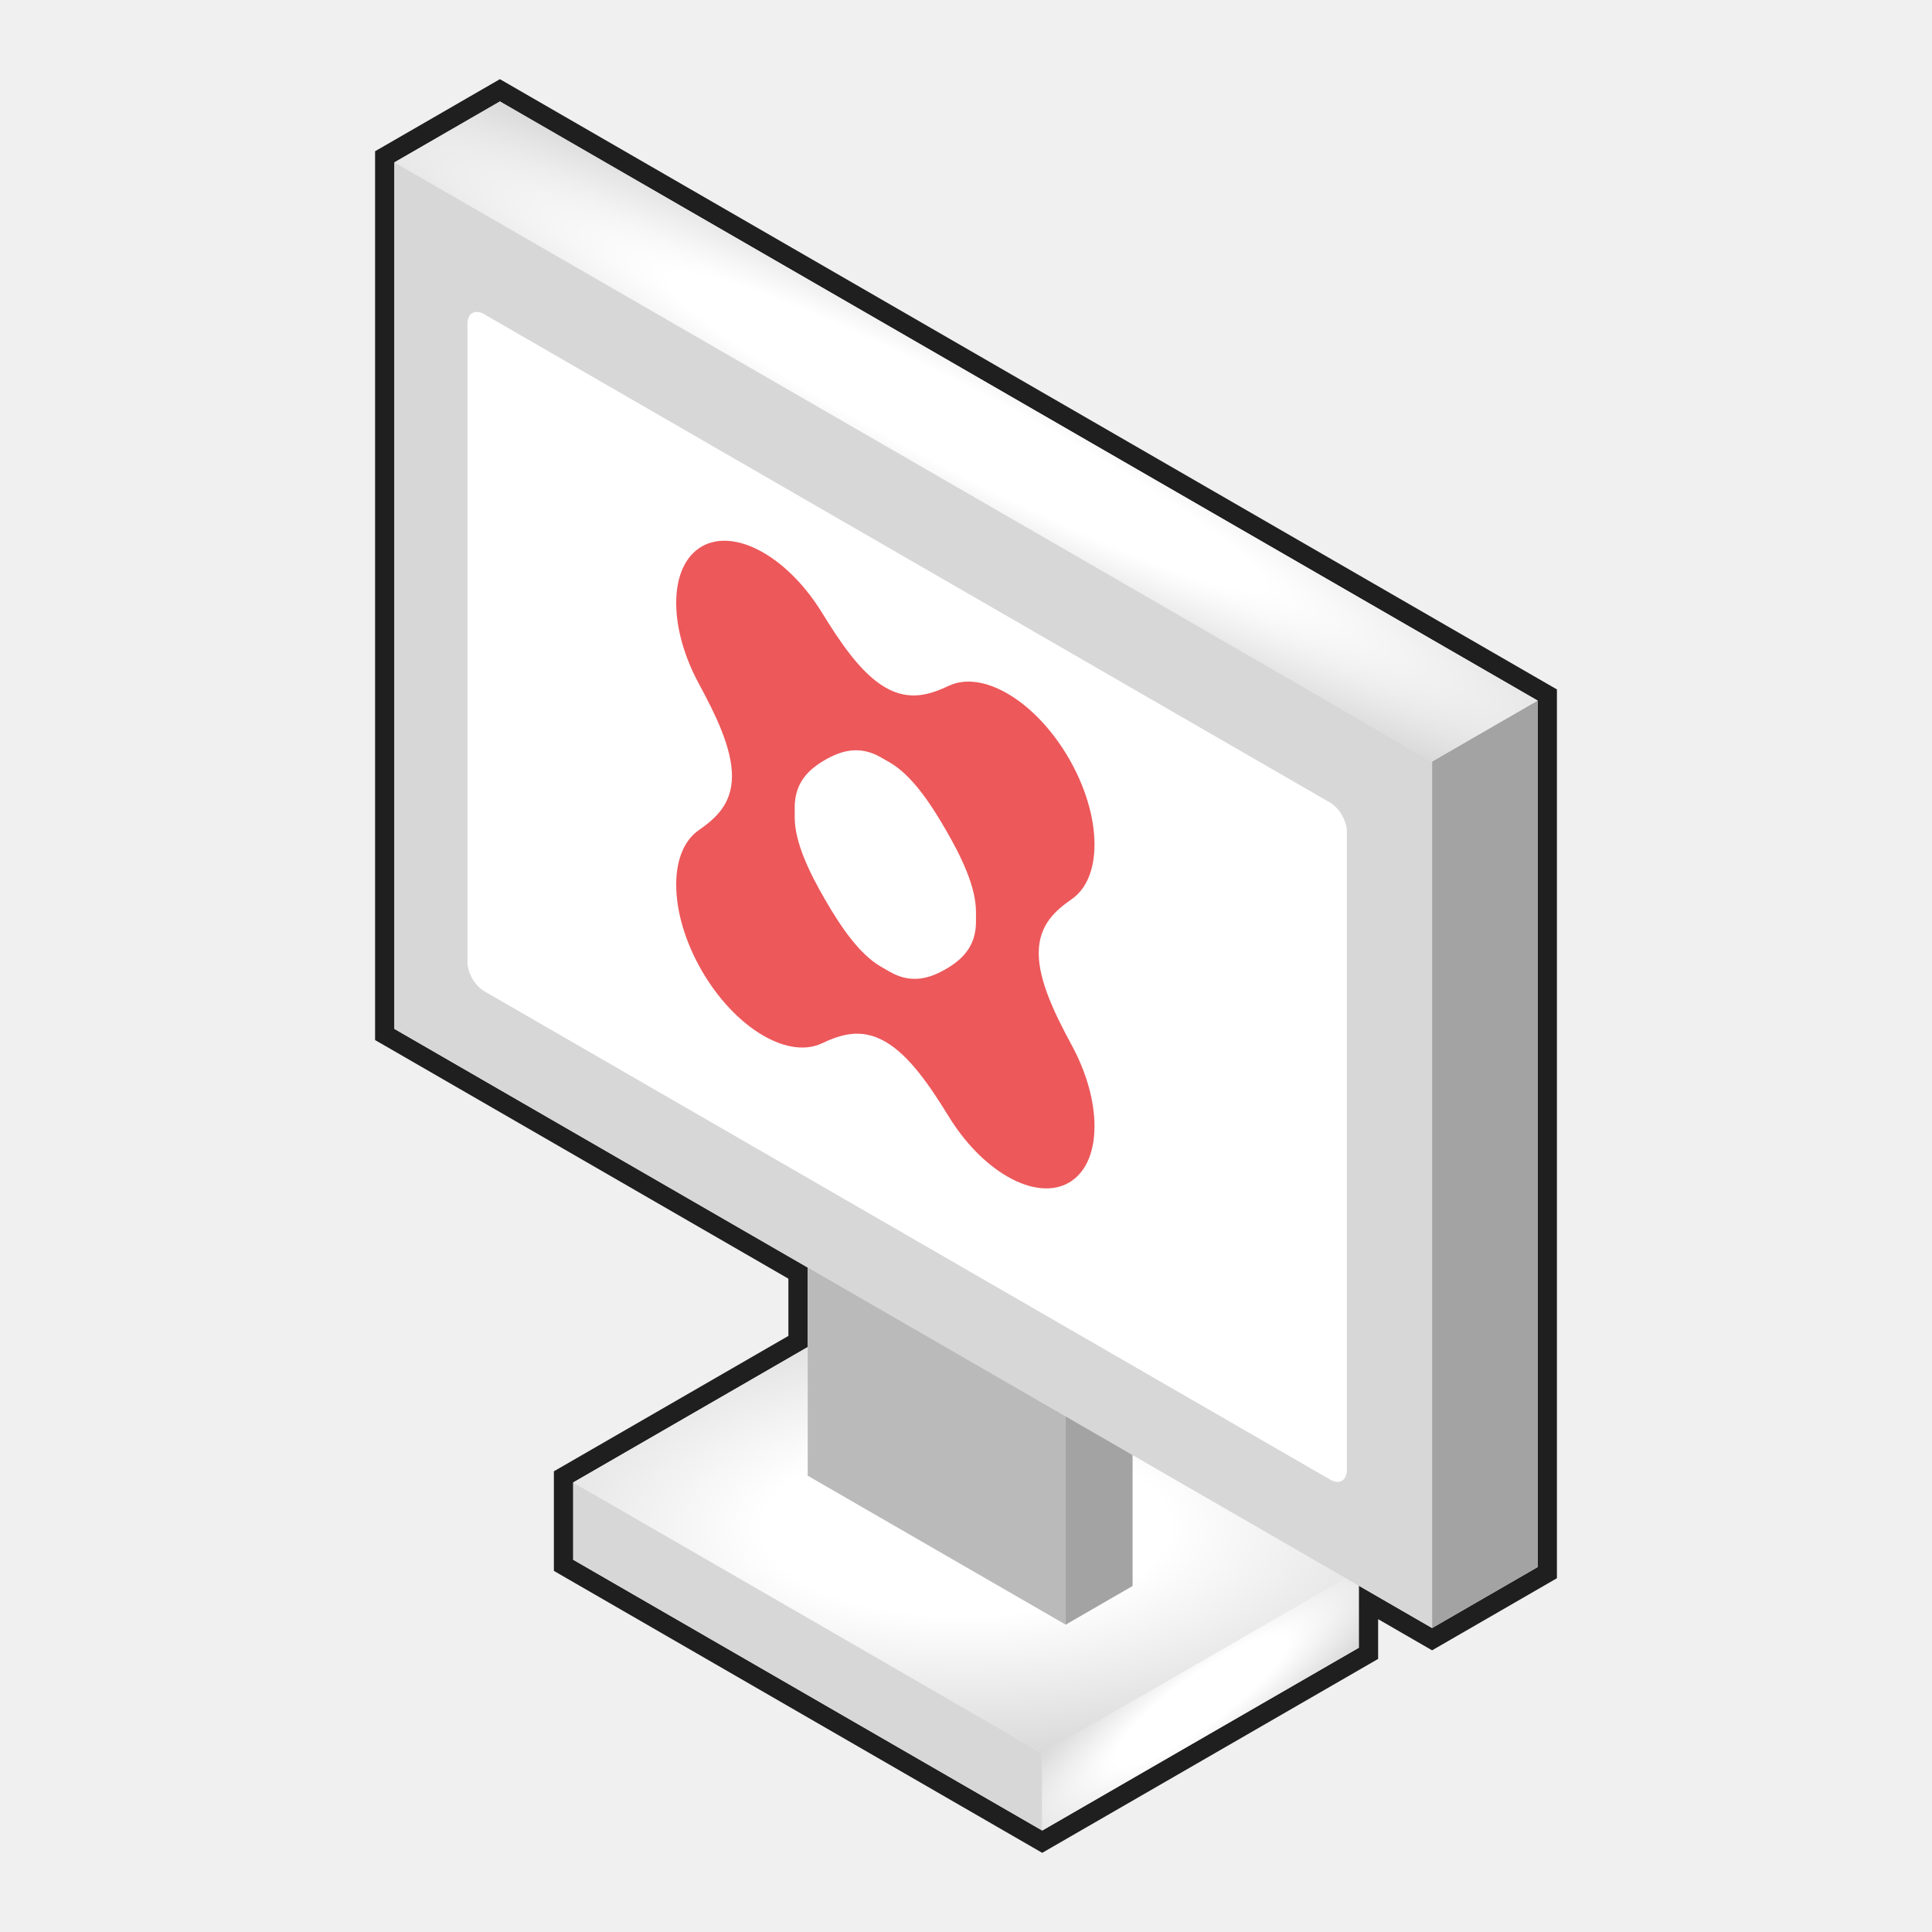
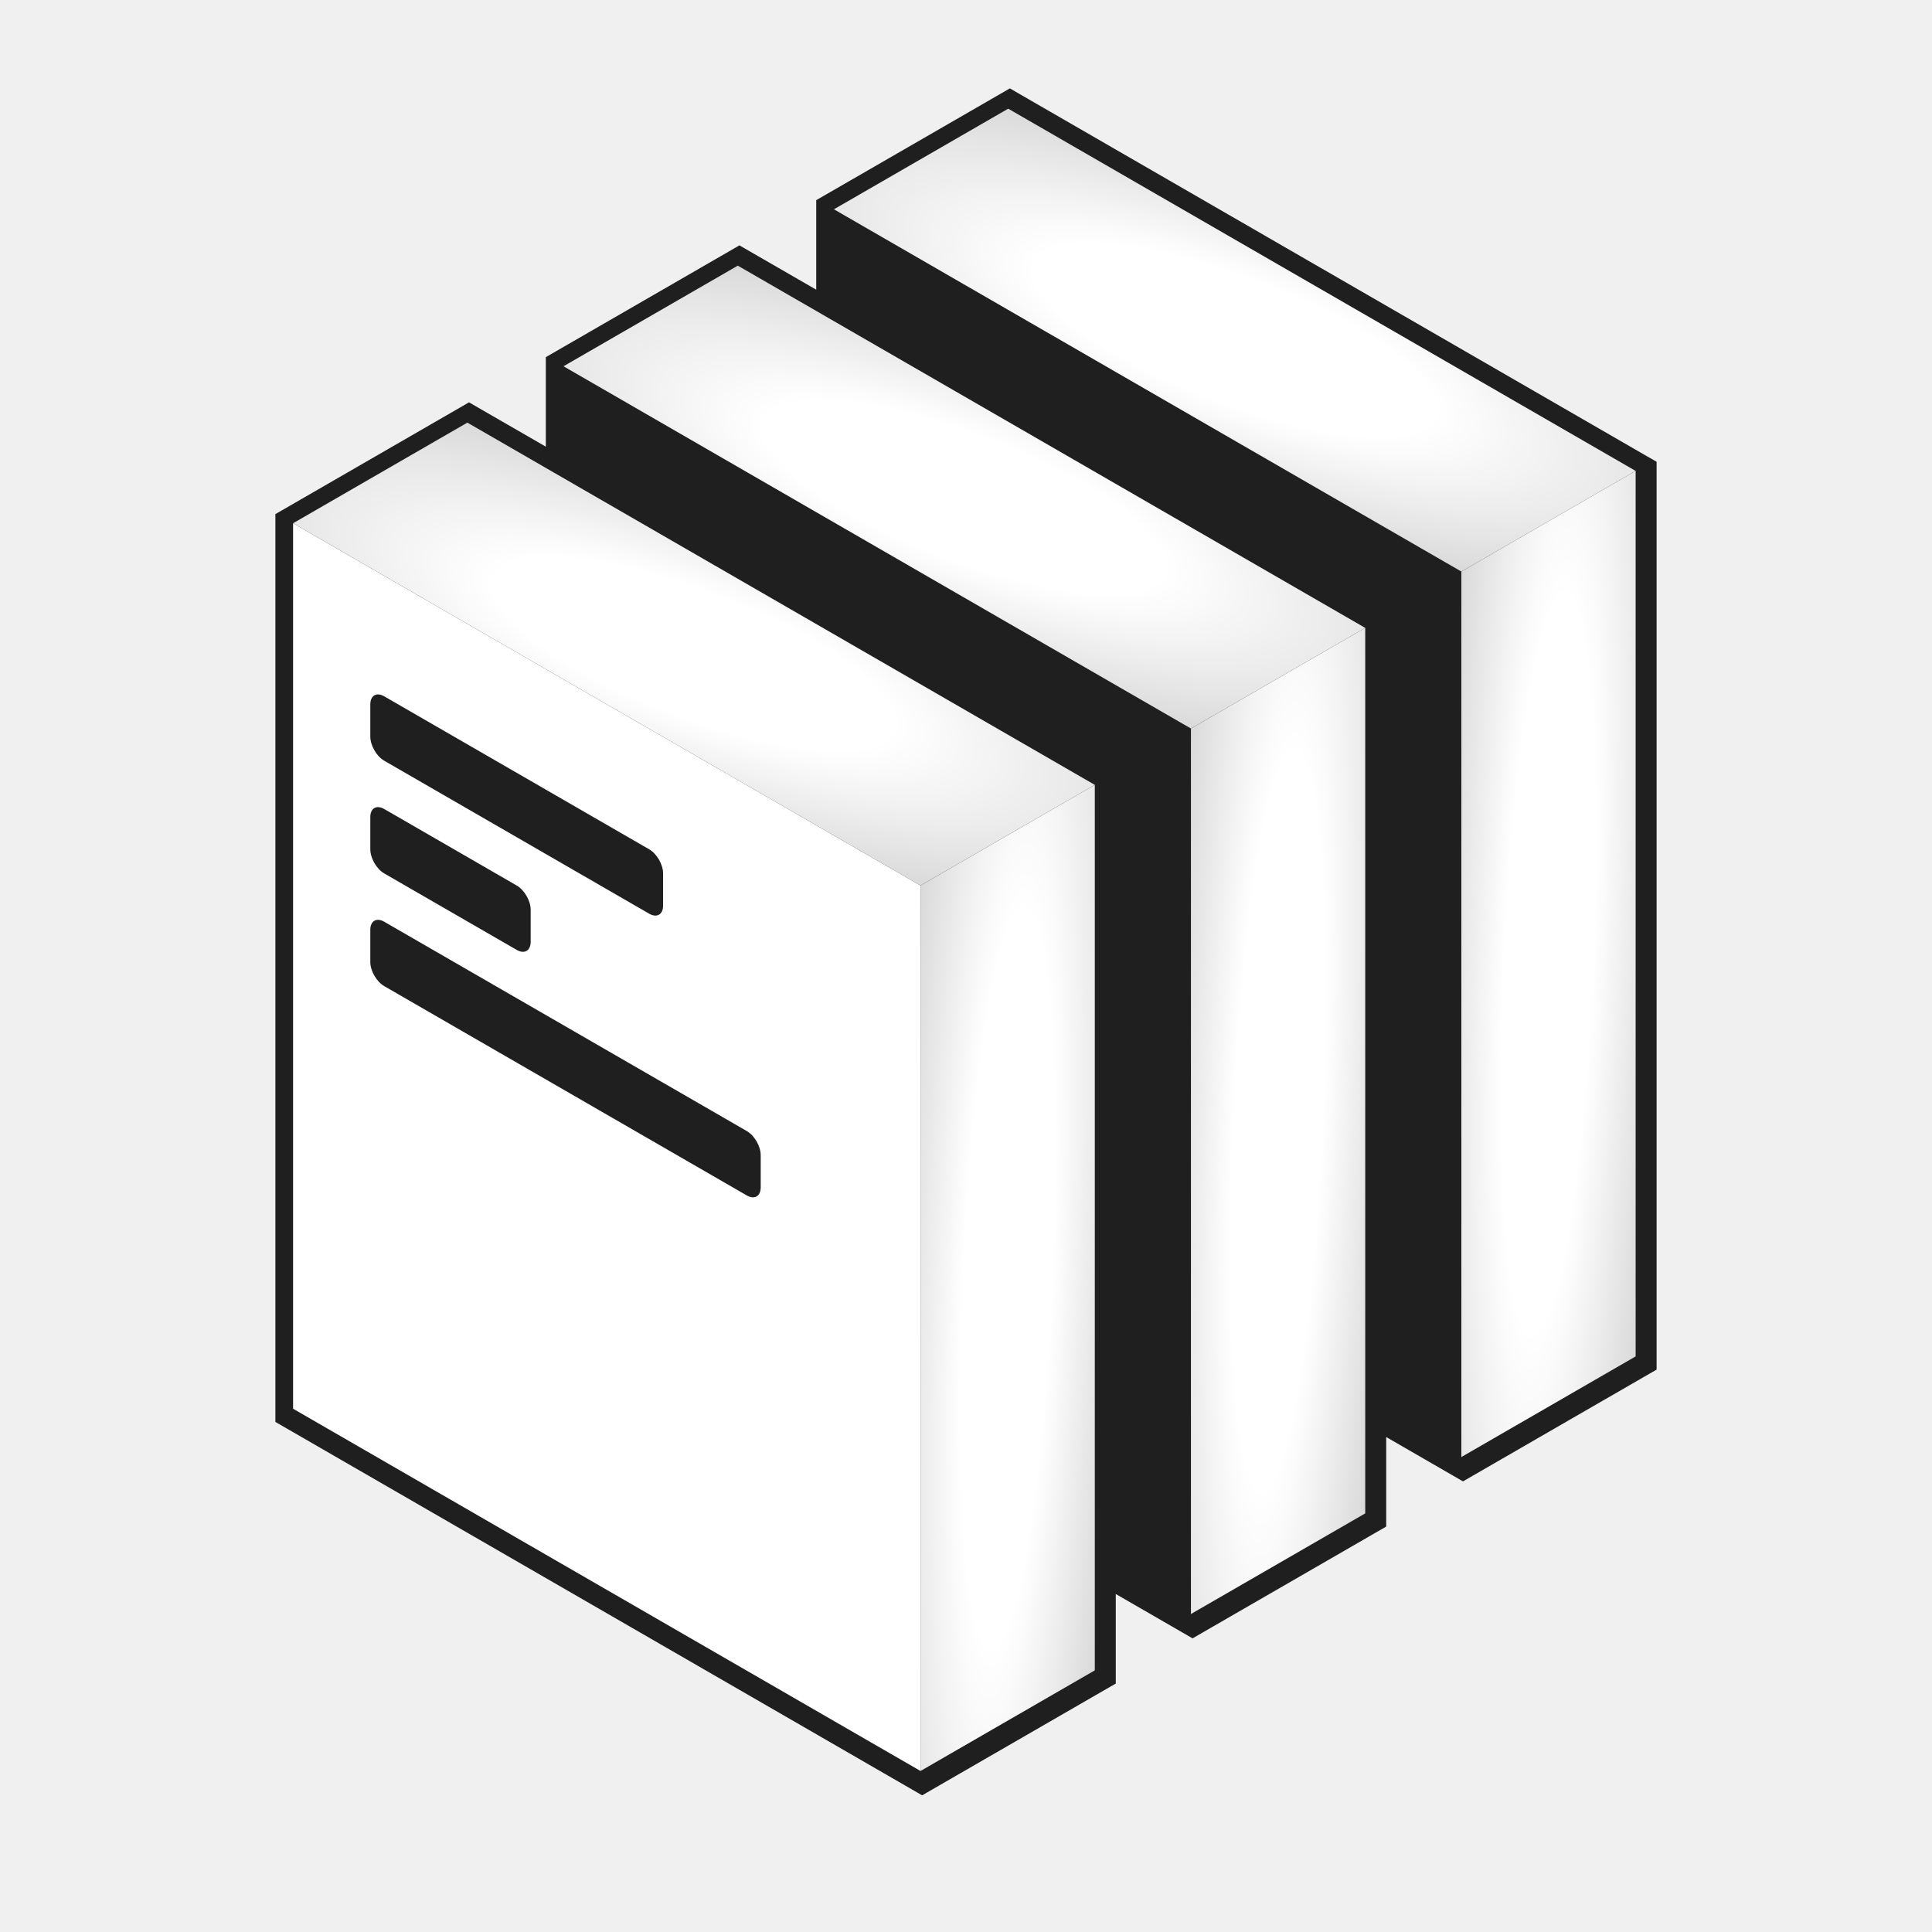
<svg xmlns="http://www.w3.org/2000/svg" width="100" height="100" viewBox="0 0 100 100" fill="none">
-   <path d="M80.086 81.4L79.836 81.545L74.374 84.699L74.124 84.843L73.874 84.699L70.832 82.941V85.576L70.582 85.721L54.195 95.181L53.945 95.325L53.695 95.181L29.419 81.165L29.169 81.02V76.443L29.419 76.299L41.307 69.435V65.895L20.164 53.688L19.914 53.545V8.117L20.164 7.973L25.625 4.819L25.875 4.675L26.125 4.819L79.836 35.829L80.086 35.973V81.4Z" stroke="#1F1F1F" />
-   <path d="M29.669 76.732L53.944 90.748L53.944 94.748L29.669 80.732L29.669 76.732Z" fill="#D7D7D7" />
-   <rect width="18.921" height="4" transform="matrix(0.866025 -0.5 2.20305e-08 1 53.9443 90.748)" fill="url(#paint0_radial_813_852)" />
-   <path d="M46.055 67.272L70.331 81.287L53.944 90.748L29.668 76.732L46.055 67.272Z" fill="url(#paint1_radial_813_852)" />
-   <path d="M55.159 62.366L58.623 60.366L58.623 82.091L55.159 84.091L55.159 62.366Z" fill="#A3A3A3" />
-   <path d="M41.807 54.657L55.159 62.366L55.159 84.091L41.807 76.382L41.807 54.657Z" fill="#BABABA" />
-   <path d="M74.124 39.415L79.586 36.262L79.586 81.112L74.124 84.266L74.124 39.415Z" fill="#A3A3A3" />
-   <path d="M25.876 5.252L79.586 36.262L74.124 39.415L20.414 8.405L25.876 5.252Z" fill="url(#paint2_radial_813_852)" />
-   <path d="M20.414 8.405L74.124 39.415L74.124 84.266L20.414 53.256L20.414 8.405Z" fill="#D7D7D7" />
-   <path d="M24.196 16.764C24.196 16.211 24.584 15.988 25.062 16.264L68.847 41.543C69.326 41.819 69.713 42.491 69.713 43.043L69.713 76.083C69.713 76.635 69.326 76.859 68.847 76.583L25.062 51.303C24.584 51.027 24.196 50.355 24.196 49.803L24.196 16.764Z" fill="white" />
-   <path fill-rule="evenodd" clip-rule="evenodd" d="M52.14 35.896C54.631 37.334 56.651 40.832 56.651 43.708C56.651 45.054 56.209 46.025 55.484 46.53C54.632 47.124 53.764 47.868 53.764 49.333C53.764 50.798 54.632 52.545 55.484 54.122C56.209 55.465 56.651 56.946 56.651 58.292C56.651 61.168 54.631 62.334 52.14 60.896C50.975 60.223 49.913 59.1 49.113 57.801C48.173 56.274 47.094 54.649 45.825 53.917C44.556 53.184 43.478 53.563 42.538 54.005C41.737 54.38 40.676 54.277 39.511 53.604C37.019 52.166 35 48.668 35 45.792C35 44.446 35.442 43.475 36.167 42.97C37.019 42.376 37.887 41.632 37.887 40.166C37.887 38.701 37.019 36.955 36.167 35.378C35.442 34.035 35 32.554 35 31.208C35 28.332 37.019 27.166 39.511 28.604C40.676 29.277 41.737 30.4 42.538 31.699C43.478 33.226 44.556 34.851 45.825 35.583C47.094 36.316 48.173 35.937 49.113 35.495C49.913 35.12 50.975 35.223 52.14 35.896ZM45.602 39.204C44.468 38.549 43.502 38.873 42.7 39.336C41.898 39.799 41.134 40.474 41.134 41.783V42.3C41.134 43.609 41.898 45.166 42.7 46.554C43.502 47.943 44.468 49.383 45.602 50.038L46.049 50.296C47.183 50.951 48.149 50.627 48.951 50.163C49.753 49.7 50.516 49.026 50.516 47.717V47.2C50.516 45.89 49.753 44.334 48.951 42.946C48.149 41.557 47.183 40.117 46.049 39.462L45.602 39.204Z" fill="#ED585A" />
+   <path d="M85.246 70.602L84.996 70.746L75.974 75.954L75.724 76.099L75.474 75.954L71.249 73.514V78.727L70.999 78.871L61.977 84.079L61.727 84.224L61.477 84.079L57.252 81.639V86.852L57.002 86.996L47.98 92.204L47.73 92.349L47.48 92.204L15.004 73.454L14.754 73.31V26.899L15.004 26.755L24.026 21.547L24.276 21.402L24.526 21.547L28.752 23.985V18.774L29.002 18.63L38.023 13.422L38.273 13.277L38.523 13.422L42.748 15.86V10.649L42.998 10.505L52.02 5.297L52.27 5.152L52.52 5.297L84.996 24.047L85.246 24.19V70.602Z" fill="#1F1F1F" stroke="#1F1F1F" />
+   <path d="M43.164 10.833L75.64 29.583L75.64 75.416L43.164 56.666L43.164 10.833Z" fill="#1F1F1F" />
+   <rect width="10.417" height="45.833" transform="matrix(0.866025 -0.5 2.20305e-08 1 75.6396 29.583)" fill="url(#paint0_radial_646_11404)" />
+   <path d="M52.185 5.625L84.661 24.375L75.64 29.583L43.164 10.833L52.185 5.625Z" fill="url(#paint1_radial_646_11404)" />
+   <path d="M29.167 18.958L61.643 37.708L61.643 83.541L29.167 64.791L29.167 18.958Z" fill="#1F1F1F" />
+   <rect width="10.417" height="45.833" transform="matrix(0.866025 -0.5 2.20305e-08 1 61.6428 37.708)" fill="url(#paint2_radial_646_11404)" />
+   <path d="M38.188 13.75L70.664 32.5L61.643 37.708L29.167 18.958L38.188 13.75Z" fill="url(#paint3_radial_646_11404)" />
+   <path d="M15.17 27.083L47.646 45.833L47.646 91.666L15.17 72.916L15.17 27.083Z" fill="white" />
+   <rect width="10.417" height="45.833" transform="matrix(0.866025 -0.5 2.20305e-08 1 47.6458 45.833)" fill="url(#paint4_radial_646_11404)" />
+   <path d="M24.191 21.875L56.667 40.625L47.645 45.833L15.17 27.083L24.191 21.875Z" fill="url(#paint5_radial_646_11404)" />
+   <path fill-rule="evenodd" clip-rule="evenodd" d="M19.167 48.125C19.167 47.665 19.49 47.479 19.888 47.709L38.652 58.542C39.051 58.772 39.374 59.332 39.374 59.792V61.459C39.374 61.919 39.051 62.105 38.652 61.875L19.888 51.042C19.49 50.812 19.167 50.252 19.167 49.792V48.125ZM19.167 42.292C19.167 41.832 19.49 41.645 19.888 41.875L26.745 45.834C27.143 46.064 27.467 46.624 27.467 47.084V48.75C27.467 49.21 27.143 49.397 26.745 49.167L19.888 45.209C19.49 44.979 19.167 44.419 19.167 43.959V42.292ZM19.167 36.459C19.167 35.999 19.49 35.812 19.888 36.042L33.6 43.959C33.999 44.189 34.322 44.749 34.322 45.209V46.875C34.322 47.335 33.999 47.522 33.6 47.292L19.888 39.375C19.49 39.145 19.167 38.585 19.167 38.125V36.459Z" fill="#1F1F1F" />
  <defs>
-     <radialGradient id="paint0_radial_813_852" cx="0" cy="0" r="1" gradientTransform="matrix(1.49602e-07 -4.17895 13.7081 -1.16658 9.46063 2)" gradientUnits="userSpaceOnUse">
+     <radialGradient id="paint0_radial_646_11404" cx="0" cy="0" r="1" gradientTransform="matrix(8.23599e-08 -47.8838 7.5467 -13.3671 5.20833 22.9167)" gradientUnits="userSpaceOnUse">
      <stop offset="0.375" stop-color="white" />
      <stop offset="1" stop-color="#D7D7D7" />
    </radialGradient>
-     <radialGradient id="paint1_radial_813_852" cx="0" cy="0" r="1" gradientTransform="matrix(17.1194 -9.88387 22.3665 7.39502 49.9995 79.0099)" gradientUnits="userSpaceOnUse">
+     <radialGradient id="paint1_radial_646_11404" cx="0" cy="0" r="1" gradientTransform="matrix(9.42467 -5.44134 26.1593 12.0651 63.9122 17.6042)" gradientUnits="userSpaceOnUse">
      <stop offset="0.375" stop-color="white" />
      <stop offset="1" stop-color="#D7D7D7" />
    </radialGradient>
-     <radialGradient id="paint2_radial_813_852" cx="0" cy="0" r="1" gradientTransform="matrix(5.70645 -3.29462 40.5054 21.5464 50 22.3336)" gradientUnits="userSpaceOnUse">
+     <radialGradient id="paint2_radial_646_11404" cx="0" cy="0" r="1" gradientTransform="matrix(8.23599e-08 -47.8838 7.5467 -13.3671 5.20833 22.9167)" gradientUnits="userSpaceOnUse">
+       <stop offset="0.375" stop-color="white" />
+       <stop offset="1" stop-color="#D7D7D7" />
+     </radialGradient>
+     <radialGradient id="paint3_radial_646_11404" cx="0" cy="0" r="1" gradientTransform="matrix(9.42467 -5.44134 26.1593 12.0651 49.9152 25.7292)" gradientUnits="userSpaceOnUse">
+       <stop offset="0.375" stop-color="white" />
+       <stop offset="1" stop-color="#D7D7D7" />
+     </radialGradient>
+     <radialGradient id="paint4_radial_646_11404" cx="0" cy="0" r="1" gradientTransform="matrix(8.23599e-08 -47.8838 7.5467 -13.3671 5.20833 22.9167)" gradientUnits="userSpaceOnUse">
+       <stop offset="0.375" stop-color="white" />
+       <stop offset="1" stop-color="#D7D7D7" />
+     </radialGradient>
+     <radialGradient id="paint5_radial_646_11404" cx="0" cy="0" r="1" gradientTransform="matrix(9.42467 -5.44134 26.1592 12.0651 35.9181 33.8542)" gradientUnits="userSpaceOnUse">
      <stop offset="0.375" stop-color="white" />
      <stop offset="1" stop-color="#D7D7D7" />
    </radialGradient>
  </defs>
</svg>
